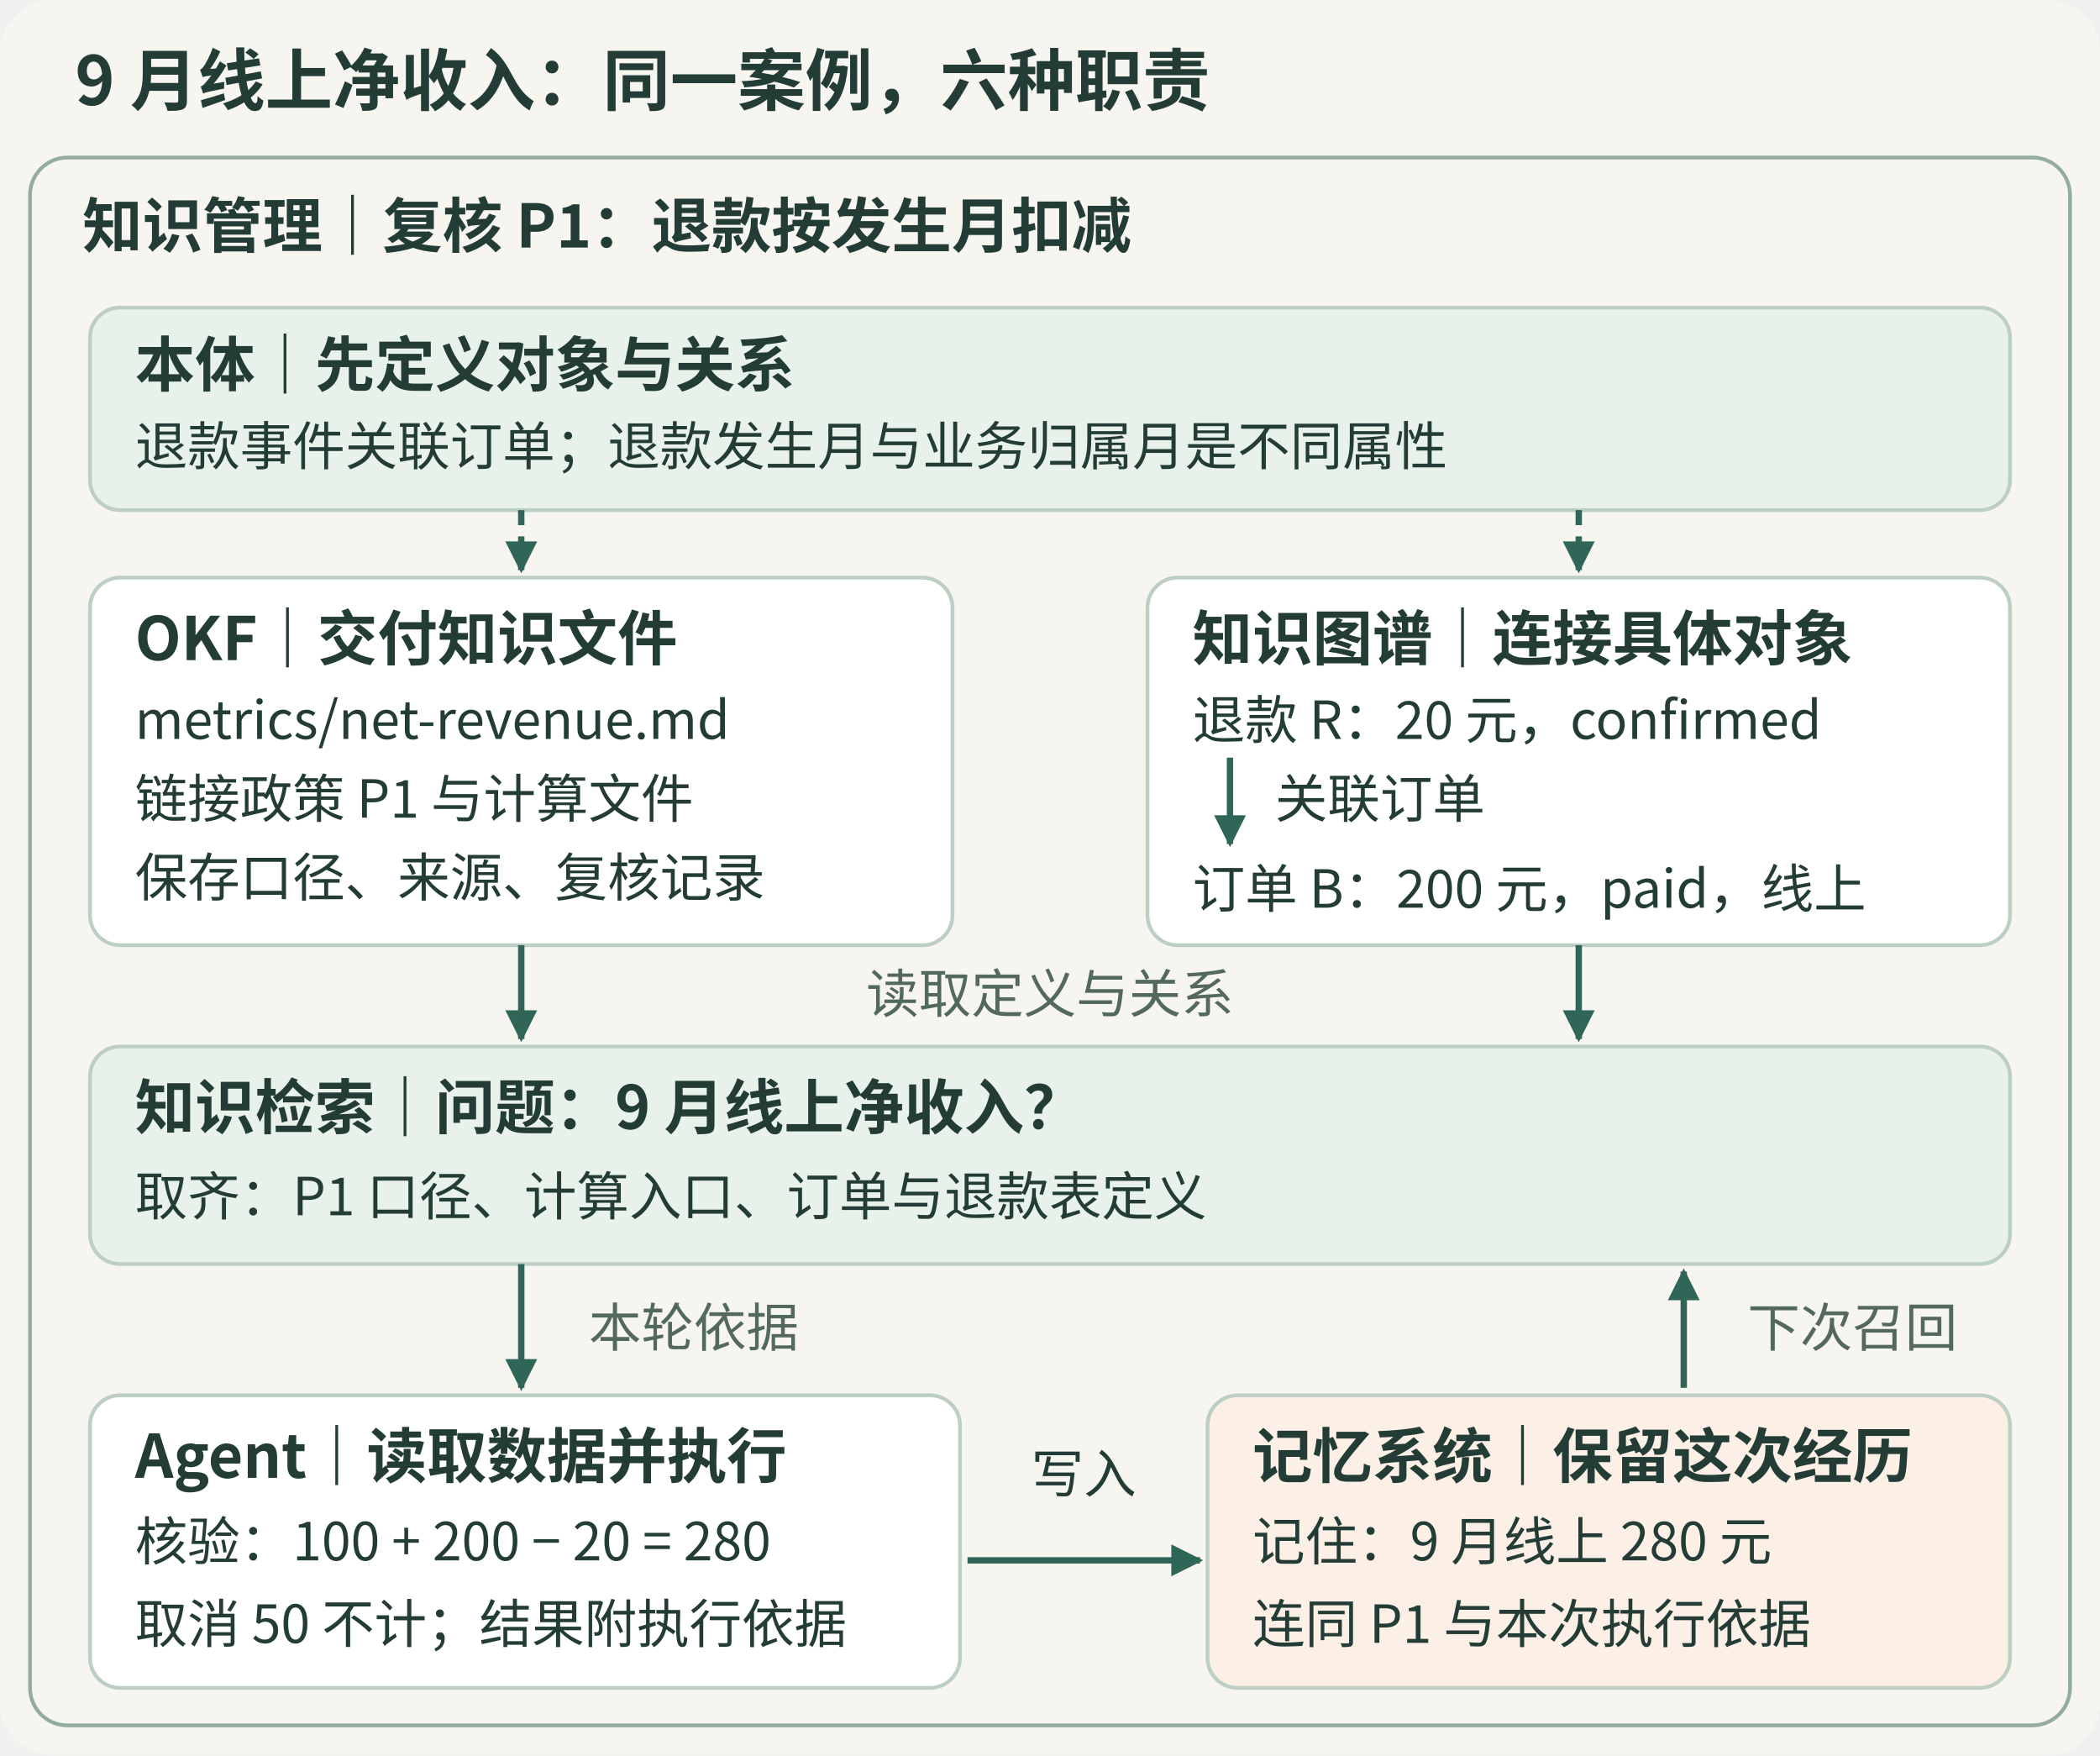
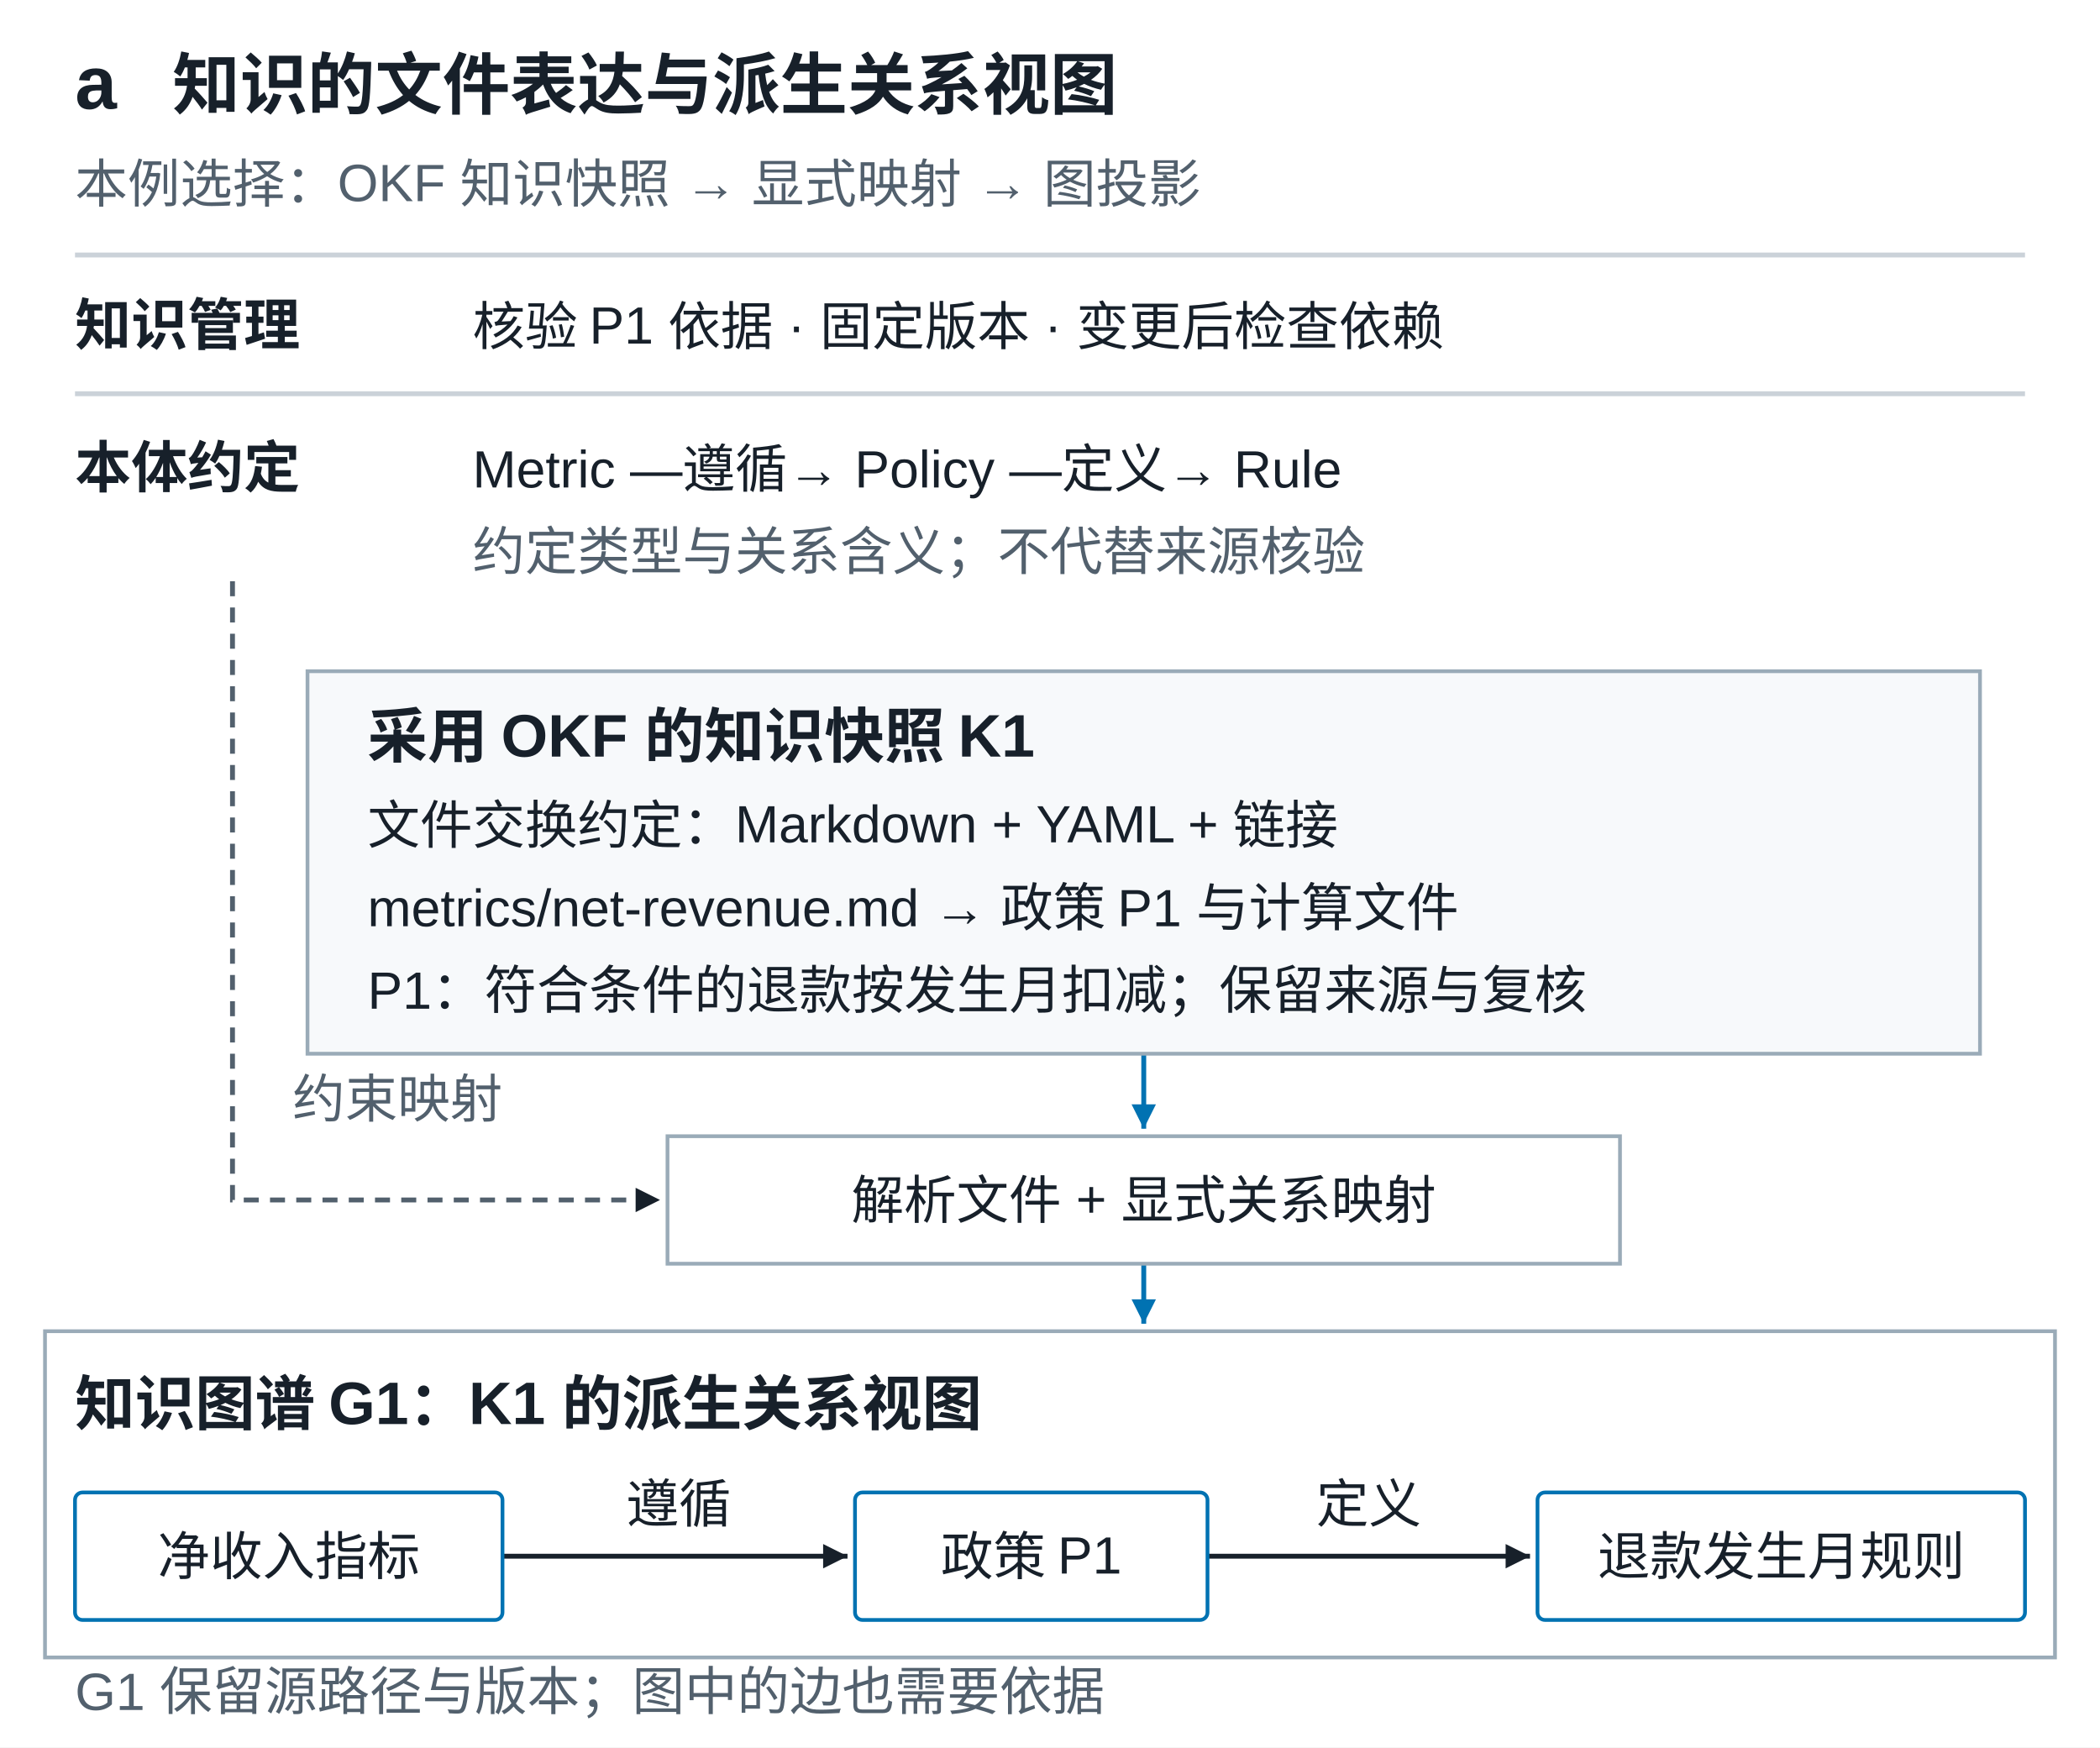
- <svg xmlns="http://www.w3.org/2000/svg" width="560" height="468" viewBox="0 0 560 468" role="img" aria-labelledby="title desc">
+ <svg xmlns="http://www.w3.org/2000/svg" width="148.167mm" height="123.296mm" viewBox="0 0 560 466" role="img" aria-labelledby="figure-title figure-desc">
  <defs>
-     <marker id="arrow" viewBox="0 0 10 10" refX="9" refY="5" markerWidth="5" markerHeight="5" orient="auto-start-reverse">
-       <path d="M0 0L10 5L0 10Z" fill="#2f6657" />
+     <marker id="blue-arrow" viewBox="0 0 8 8" refX="8" refY="4" markerWidth="5" markerHeight="5" orient="auto">
+       <path d="M0 0L8 4L0 8Z" fill="#0072b2" />
+     </marker>
+     <marker id="orange-arrow" viewBox="0 0 8 8" refX="8" refY="4" markerWidth="5" markerHeight="5" orient="auto">
+       <path d="M0 0L8 4L0 8Z" fill="#b76800" />
+     </marker>
+     <marker id="ink-arrow" viewBox="0 0 8 8" refX="8" refY="4" markerWidth="5" markerHeight="5" orient="auto">
+       <path d="M0 0L8 4L0 8Z" fill="#17202a" />
    </marker>
  </defs>
-   <g font-family="PingFang SC, Noto Sans CJK SC, Microsoft YaHei, sans-serif">
-     <rect width="560" height="468" rx="14" fill="#f7f5ef" />
-     <text x="20" y="28" text-anchor="start" font-size="18" font-weight="600" fill="#243c36">9 月线上净收入：同一案例，六种职责</text>
-     <rect x="8" y="42" width="544" height="418" rx="10" fill="none" stroke="#93ad9c" />
-     <text x="22" y="66" text-anchor="start" font-size="16" font-weight="600" fill="#243c36">知识管理｜复核 P1：退款按发生月扣减</text>
-     <rect x="24" y="82" width="512" height="54" rx="8" fill="#e8f1ea" stroke="#bdcfc3" />
-     <text x="36" y="103" text-anchor="start" font-size="16" font-weight="600" fill="#243c36">本体｜先定义对象与关系</text>
-     <text x="36" y="124" text-anchor="start" font-size="14" font-weight="400" fill="#243c36">退款事件关联订单；退款发生月与业务归属月是不同属性</text>
-     <path d="M139 136V152" fill="none" stroke="#2f6657" stroke-width="1.7" marker-end="url(#arrow)" stroke-dasharray="4 3" />
-     <path d="M421 136V152" fill="none" stroke="#2f6657" stroke-width="1.7" marker-end="url(#arrow)" stroke-dasharray="4 3" />
-     <rect x="24" y="154" width="230" height="98" rx="8" fill="#fff" stroke="#bdcfc3" />
-     <text x="36" y="176" text-anchor="start" font-size="16" font-weight="600" fill="#243c36">OKF｜交付知识文件</text>
-     <text x="36" y="197" text-anchor="start" font-size="14" font-weight="400" fill="#243c36">metrics/net-revenue.md</text>
-     <text x="36" y="218" text-anchor="start" font-size="14" font-weight="400" fill="#243c36">链接政策 P1 与计算文件</text>
-     <text x="36" y="239" text-anchor="start" font-size="14" font-weight="400" fill="#243c36">保存口径、来源、复核记录</text>
-     <rect x="306" y="154" width="230" height="98" rx="8" fill="#fff" stroke="#bdcfc3" />
-     <text x="318" y="176" text-anchor="start" font-size="16" font-weight="600" fill="#243c36">知识图谱｜连接具体对象</text>
-     <text x="318" y="197" text-anchor="start" font-size="14" font-weight="400" fill="#243c36">退款 R：20 元，confirmed</text>
-     <path d="M328 202V225" fill="none" stroke="#2f6657" stroke-width="1.7" marker-end="url(#arrow)" />
-     <text x="340" y="218" text-anchor="start" font-size="14" font-weight="400" fill="#243c36">关联订单</text>
-     <text x="318" y="242" text-anchor="start" font-size="14" font-weight="400" fill="#243c36">订单 B：200 元，paid，线上</text>
-     <path d="M139 252V277" fill="none" stroke="#2f6657" stroke-width="1.7" marker-end="url(#arrow)" />
-     <path d="M421 252V277" fill="none" stroke="#2f6657" stroke-width="1.7" marker-end="url(#arrow)" />
-     <text x="280" y="270" text-anchor="middle" font-size="14" font-weight="400" fill="#53695f">读取定义与关系</text>
-     <rect x="24" y="279" width="512" height="58" rx="8" fill="#e8f1ea" stroke="#bdcfc3" />
-     <text x="36" y="301" text-anchor="start" font-size="16" font-weight="600" fill="#243c36">知识检索｜问题：9 月线上净收入？</text>
-     <text x="36" y="324" text-anchor="start" font-size="14" font-weight="400" fill="#243c36">取齐：P1 口径、计算入口、订单与退款表定义</text>
-     <path d="M139 337V370" fill="none" stroke="#2f6657" stroke-width="1.7" marker-end="url(#arrow)" />
-     <text x="157" y="359" text-anchor="start" font-size="14" font-weight="400" fill="#53695f">本轮依据</text>
-     <path d="M449 370V339" fill="none" stroke="#2f6657" stroke-width="1.7" marker-end="url(#arrow)" />
-     <text x="466" y="359" text-anchor="start" font-size="14" font-weight="400" fill="#53695f">下次召回</text>
-     <rect x="24" y="372" width="232" height="78" rx="8" fill="#fff" stroke="#bdcfc3" />
-     <text x="36" y="394" text-anchor="start" font-size="16" font-weight="600" fill="#243c36">Agent｜读取数据并执行</text>
-     <text x="36" y="416" text-anchor="start" font-size="14" font-weight="400" fill="#243c36">核验：100 + 200 − 20 = 280</text>
-     <text x="36" y="438" text-anchor="start" font-size="14" font-weight="400" fill="#243c36">取消 50 不计；结果附执行依据</text>
-     <rect x="322" y="372" width="214" height="78" rx="8" fill="#fbefe6" stroke="#bdcfc3" />
-     <text x="334" y="394" text-anchor="start" font-size="16" font-weight="600" fill="#243c36">记忆系统｜保留这次经历</text>
-     <text x="334" y="416" text-anchor="start" font-size="14" font-weight="400" fill="#243c36">记住：9 月线上 280 元</text>
-     <text x="334" y="438" text-anchor="start" font-size="14" font-weight="400" fill="#243c36">连同 P1 与本次执行依据</text>
-     <text x="289" y="398" text-anchor="middle" font-size="14" font-weight="400" fill="#243c36">写入</text>
-     <path d="M258 416H320" fill="none" stroke="#2f6657" stroke-width="1.7" marker-end="url(#arrow)" />
+   <g id="background">
+     <rect width="560" height="466" fill="#fff" />
+     <rect id="graph-view" x="12" y="355" width="536" height="87" fill="#fff" stroke="#9aabb8" stroke-width="1" />
+   </g>
+   <g id="connectors">
+     <path id="top-rule-a" d="M20 68H540" fill="none" stroke="#cbd2d9" stroke-width="1.3" />
+     <path id="governance-rule" d="M20 105H540" fill="none" stroke="#cbd2d9" stroke-width="1.3" />
+     <path id="source-to-mapping" d="M305 281V301" fill="none" stroke="#0072b2" stroke-width="1.3" marker-end="url(#blue-arrow)" />
+     <path id="ontology-to-mapping" d="M62 155V320H176" fill="none" stroke="#52606d" stroke-width="1.3" stroke-dasharray="4 3" marker-end="url(#ink-arrow)" />
+     <path id="mapping-to-graph" d="M305 337V353" fill="none" stroke="#0072b2" stroke-width="1.3" marker-end="url(#blue-arrow)" />
+     <path id="follows-relation" d="M134 415H226" fill="none" stroke="#17202a" stroke-width="1.3" marker-end="url(#ink-arrow)" />
+     <path id="defines-relation" d="M322 415H408" fill="none" stroke="#17202a" stroke-width="1.3" marker-end="url(#ink-arrow)" />
+   </g>
+   <g id="objects">
+     <rect id="okf-snapshot" x="82" y="179" width="446" height="102" rx="0" fill="#f7f9fb" stroke="#9aabb8" stroke-width="1" />
+     <rect id="mapping-process" x="178" y="303" width="254" height="34" rx="0" fill="#fff" stroke="#9aabb8" stroke-width="1" />
+     <rect id="metric-node" x="20" y="398" width="114" height="34" rx="2" fill="#fff" stroke="#0072b2" stroke-width="1" />
+     <rect id="policy-node" x="228" y="398" width="94" height="34" rx="2" fill="#fff" stroke="#0072b2" stroke-width="1" />
+     <rect id="rule-node" x="410" y="398" width="130" height="34" rx="2" fill="#fff" stroke="#0072b2" stroke-width="1" />
+   </g>
+   <g id="annotations">
+     <text id="panel-a" x="20" y="29" data-region="20,10,18,26" font-family="Arial, PingFang SC, Microsoft YaHei, Noto Sans CJK SC, sans-serif" font-size="20" font-weight="700" fill="#17202a" text-anchor="start">a</text>
+     <text id="heading-a" x="46" y="29" data-region="46,10,494,26" font-family="Arial, PingFang SC, Microsoft YaHei, Noto Sans CJK SC, sans-serif" font-size="18" font-weight="600" fill="#17202a" text-anchor="start">知识的文件表达与派生关系视图</text>
+     <text id="scope-a" x="20" y="54" data-region="20,37,520,22" font-family="Arial, PingFang SC, Microsoft YaHei, Noto Sans CJK SC, sans-serif" font-size="14" font-weight="400" fill="#52606d" text-anchor="start">本例选择：OKF 知识快照 → 显式映射 → 图投影</text>
+     <text id="governance-label" x="20" y="92" data-region="20,74,94,23" font-family="Arial, PingFang SC, Microsoft YaHei, Noto Sans CJK SC, sans-serif" font-size="15" font-weight="600" fill="#17202a" text-anchor="start">知识管理</text>
+     <text id="governance-action" x="126" y="92" data-region="126,74,414,23" font-family="Arial, PingFang SC, Microsoft YaHei, Noto Sans CJK SC, sans-serif" font-size="14" font-weight="400" fill="#17202a" text-anchor="start">核验 P1 依据 · 固定版本 · 变更后检查依赖</text>
+     <text id="ontology-label" x="20" y="130" data-region="20,112,94,23" font-family="Arial, PingFang SC, Microsoft YaHei, Noto Sans CJK SC, sans-serif" font-size="15" font-weight="600" fill="#17202a" text-anchor="start">本体约定</text>
+     <text id="ontology-example" x="126" y="130" data-region="126,112,414,23" font-family="Arial, PingFang SC, Microsoft YaHei, Noto Sans CJK SC, sans-serif" font-size="14" font-weight="400" fill="#17202a" text-anchor="start">Metric —遵循→ Policy —定义→ Rule</text>
+     <text id="ontology-note" x="126" y="152" data-region="126,136,414,21" font-family="Arial, PingFang SC, Microsoft YaHei, Noto Sans CJK SC, sans-serif" font-size="14" font-weight="400" fill="#52606d" text-anchor="start">约定类型与关系含义；不代替来源核验</text>
+     <text id="okf-title" x="98" y="202" data-region="98,186,414,23" font-family="Arial, PingFang SC, Microsoft YaHei, Noto Sans CJK SC, sans-serif" font-size="16" font-weight="600" fill="#17202a" text-anchor="start">采用 OKF 的知识快照 K1</text>
+     <text id="okf-format" x="98" y="225" data-region="98,209,414,22" font-family="Arial, PingFang SC, Microsoft YaHei, Noto Sans CJK SC, sans-serif" font-size="14" font-weight="400" fill="#17202a" text-anchor="start">文件交换约定：Markdown + YAML + 链接</text>
+     <text id="okf-file" x="98" y="247" data-region="98,231,414,22" font-family="Arial, PingFang SC, Microsoft YaHei, Noto Sans CJK SC, sans-serif" font-size="14" font-weight="400" fill="#17202a" text-anchor="start">metrics/net-revenue.md → 政策 P1 与计算文件</text>
+     <text id="okf-policy" x="98" y="269" data-region="98,253,414,22" font-family="Arial, PingFang SC, Microsoft YaHei, Noto Sans CJK SC, sans-serif" font-size="14" font-weight="400" fill="#17202a" text-anchor="start">P1：符合条件的退款按发生月扣减；保留来源与复核</text>
+     <text id="mapping-title" x="305" y="325" data-region="193,308,224,24" font-family="Arial, PingFang SC, Microsoft YaHei, Noto Sans CJK SC, sans-serif" font-size="14" font-weight="500" fill="#17202a" text-anchor="middle">解析文件 + 显式关系映射</text>
+     <text id="ontology-constraint" x="78" y="298" data-region="78,281,90,23" font-family="Arial, PingFang SC, Microsoft YaHei, Noto Sans CJK SC, sans-serif" font-size="14" font-weight="400" fill="#52606d" text-anchor="start">约束映射</text>
+     <text id="graph-title" x="20" y="380" data-region="20,364,520,22" font-family="Arial, PingFang SC, Microsoft YaHei, Noto Sans CJK SC, sans-serif" font-size="16" font-weight="600" fill="#17202a" text-anchor="start">知识图谱 G1：K1 的派生关系视图</text>
+     <text id="metric-node-label" x="77" y="420" data-region="33,404,88,24" font-family="Arial, PingFang SC, Microsoft YaHei, Noto Sans CJK SC, sans-serif" font-size="14" font-weight="400" fill="#17202a" text-anchor="middle">净收入指标</text>
+     <text id="policy-node-label" x="275" y="420" data-region="240,404,70,24" font-family="Arial, PingFang SC, Microsoft YaHei, Noto Sans CJK SC, sans-serif" font-size="14" font-weight="400" fill="#17202a" text-anchor="middle">政策 P1</text>
+     <text id="rule-node-label" x="475" y="420" data-region="421,404,108,24" font-family="Arial, PingFang SC, Microsoft YaHei, Noto Sans CJK SC, sans-serif" font-size="14" font-weight="400" fill="#17202a" text-anchor="middle">退款发生月规则</text>
+     <text id="follows-label" x="181" y="406" data-region="154,387,54,23" font-family="Arial, PingFang SC, Microsoft YaHei, Noto Sans CJK SC, sans-serif" font-size="14" font-weight="400" fill="#17202a" text-anchor="middle">遵循</text>
+     <text id="defines-label" x="365" y="406" data-region="338,387,54,23" font-family="Arial, PingFang SC, Microsoft YaHei, Noto Sans CJK SC, sans-serif" font-size="14" font-weight="400" fill="#17202a" text-anchor="middle">定义</text>
+     <text id="source-trace" x="20" y="456" data-region="20,439,520,23" font-family="Arial, PingFang SC, Microsoft YaHei, Noto Sans CJK SC, sans-serif" font-size="14" font-weight="400" fill="#52606d" text-anchor="start">G1 保留源路径与版本；图中的边也需要依据</text>
  </g>
</svg>
